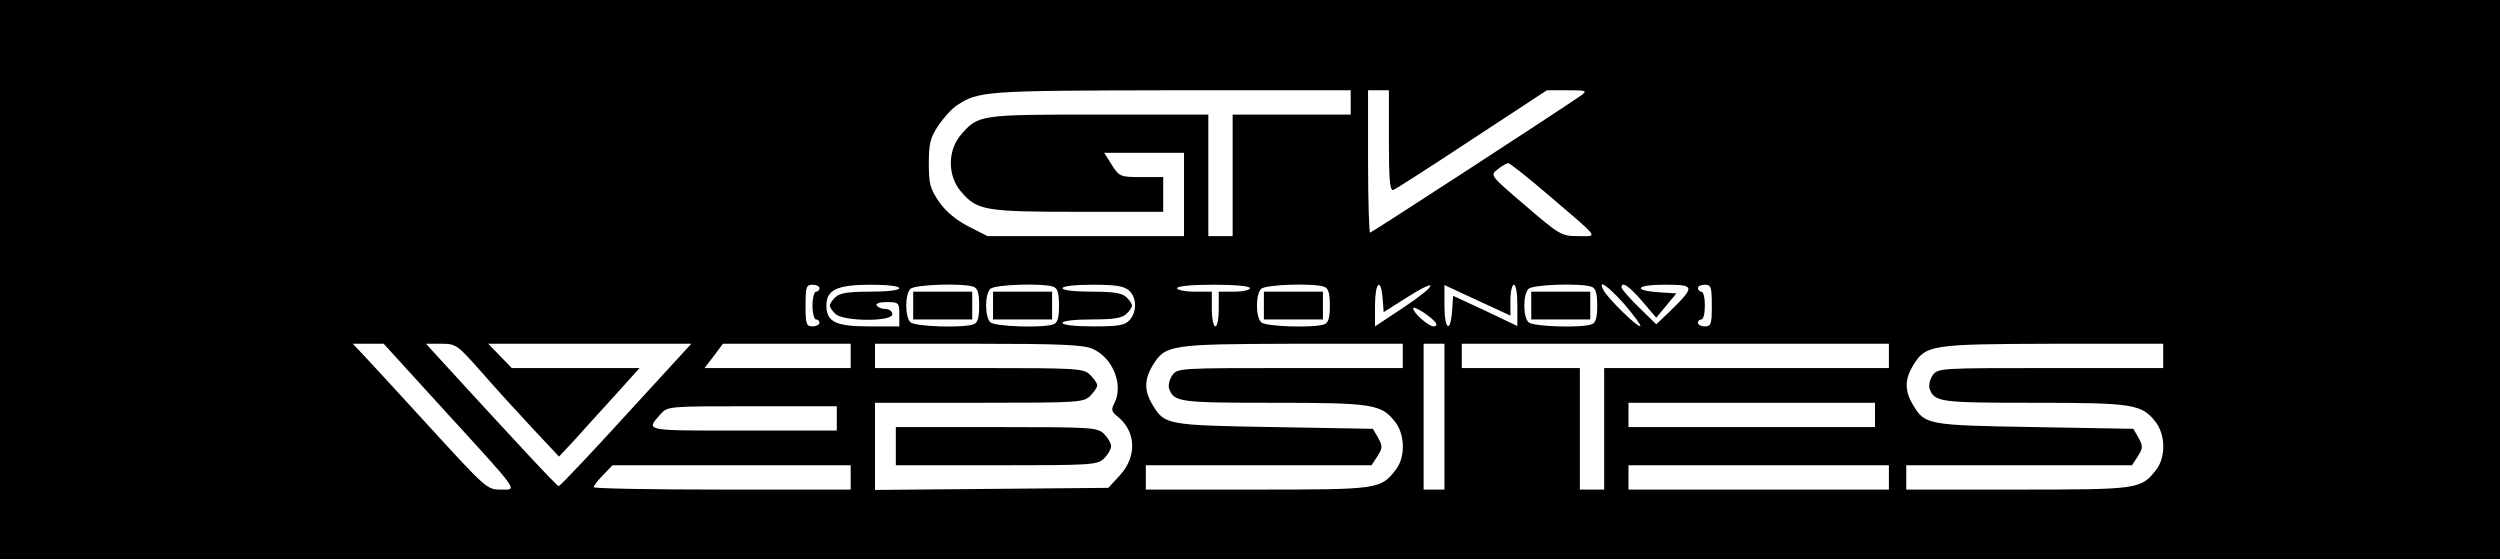
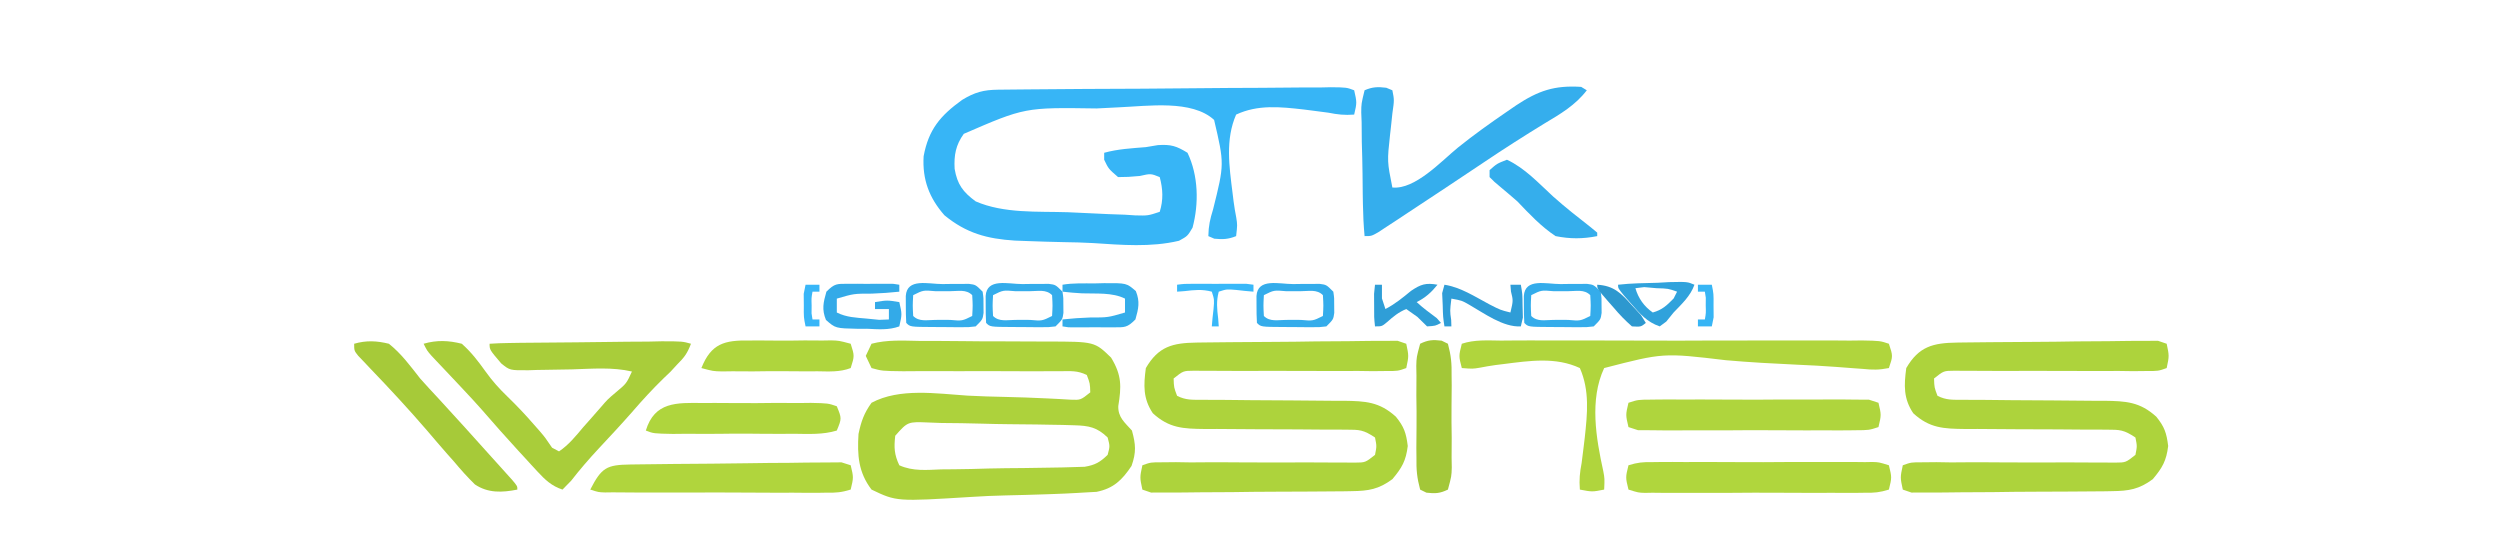
- <svg xmlns="http://www.w3.org/2000/svg" version="1.0" width="720pt" height="161pt" viewBox="0 0 720 161" preserveAspectRatio="xMidYMid meet">
-   <g transform="translate(0,161) scale(0.1,-0.1)" fill="#000000" stroke="none">
-     <path d="M0 805 l0 -805 3600 0 3600 0 0 805 0 805 -3600 0 -3600 0 0 -805z m3890 510 l0 -35 -170 0 -170 0 0 -175 0 -175 -35 0 -35 0 0 175 0 175 -315 0 c-346 0 -348 0 -399 -60 -37 -45 -37 -116 1 -161 47 -55 67 -59 338 -59 l245 0 0 50 0 50 -62 0 c-61 0 -64 1 -86 35 l-22 35 115 0 115 0 0 -120 0 -120 -283 0 -283 0 -55 28 c-35 18 -64 42 -84 70 -26 38 -30 52 -30 111 0 57 4 74 27 109 16 23 39 49 53 58 64 42 79 43 618 44 l517 0 0 -35z m110 -111 c0 -113 3 -145 13 -141 6 2 109 68 227 146 l215 141 60 0 c53 0 57 -1 40 -14 -77 -53 -605 -396 -609 -396 -3 0 -6 92 -6 205 l0 205 30 0 30 0 0 -146z m454 -151 c158 -135 149 -123 91 -123 -48 0 -53 3 -152 88 -102 87 -102 87 -80 104 12 10 26 18 31 18 4 0 54 -39 110 -87z m-2094 -273 c0 -5 -4 -10 -10 -10 -5 0 -10 -18 -10 -40 0 -22 5 -40 10 -40 6 0 10 -4 10 -10 0 -5 -9 -10 -20 -10 -18 0 -20 7 -20 60 0 53 2 60 20 60 11 0 20 -4 20 -10z m230 0 c0 -6 -35 -10 -84 -10 -64 0 -88 -4 -100 -16 -9 -8 -16 -19 -16 -24 0 -5 7 -16 16 -24 22 -22 164 -23 164 -1 0 8 -9 15 -19 15 -11 0 -23 5 -26 10 -4 6 8 10 29 10 34 0 36 -2 36 -35 l0 -35 -87 0 c-97 0 -123 13 -123 61 0 44 31 59 127 59 49 0 83 -4 83 -10z m214 4 c12 -4 16 -20 16 -54 0 -34 -4 -50 -16 -54 -29 -11 -169 -7 -182 6 -16 16 -16 80 0 96 13 13 153 17 182 6z m230 0 c12 -4 16 -20 16 -54 0 -34 -4 -50 -16 -54 -29 -11 -169 -7 -182 6 -16 16 -16 80 0 96 13 13 153 17 182 6z m218 -11 c22 -20 23 -61 1 -85 -13 -15 -32 -18 -105 -18 -52 0 -88 4 -88 10 0 6 35 10 84 10 64 0 88 4 100 16 9 8 16 19 16 24 0 5 -7 16 -16 24 -12 12 -36 16 -100 16 -49 0 -84 4 -84 10 0 6 36 10 87 10 66 0 91 -4 105 -17z m348 7 c0 -5 -20 -10 -45 -10 l-45 0 0 -50 c0 -27 -4 -50 -10 -50 -5 0 -10 23 -10 50 l0 50 -50 0 c-27 0 -50 5 -50 10 0 6 42 10 105 10 63 0 105 -4 105 -10z m214 4 c12 -4 16 -20 16 -54 0 -34 -4 -50 -16 -54 -29 -11 -169 -7 -182 6 -16 16 -16 80 0 96 13 13 153 17 182 6z m168 -34 l3 -39 63 40 c97 62 95 41 -2 -24 l-86 -57 0 60 c0 67 17 83 22 20z m368 -4 c0 24 5 44 10 44 6 0 10 -26 10 -59 l0 -60 -92 44 -93 43 -3 -44 c-5 -66 -22 -53 -22 16 l0 59 95 -44 95 -44 0 45z m234 38 c12 -4 16 -20 16 -54 0 -34 -4 -50 -16 -54 -29 -11 -169 -7 -182 6 -16 16 -16 80 0 96 13 13 153 17 182 6z m95 -51 c27 -32 48 -60 45 -62 -6 -6 -92 78 -105 102 -20 36 11 15 60 -40z m50 10 l41 -48 29 35 29 35 -47 3 c-80 5 -71 22 12 22 89 0 90 -4 18 -75 l-41 -39 -50 49 c-28 27 -50 53 -50 57 0 19 21 5 59 -39z m201 -13 c0 -53 -2 -60 -20 -60 -11 0 -20 5 -20 10 0 6 5 10 10 10 6 0 10 18 10 40 0 22 -4 40 -10 40 -5 0 -10 5 -10 10 0 6 9 10 20 10 18 0 20 -7 20 -60z m-795 -50 c4 -6 1 -10 -6 -10 -15 0 -59 39 -59 52 0 10 55 -26 65 -42z m-2855 -252 c222 -243 211 -228 161 -228 -38 0 -43 5 -197 173 -86 94 -173 189 -193 210 l-35 37 44 0 45 0 175 -192z m108 109 c39 -45 106 -118 147 -162 l75 -80 43 46 c23 26 75 83 116 128 l73 81 -184 0 -184 0 -34 35 -34 35 292 0 293 0 -188 -205 c-103 -113 -190 -205 -194 -205 -5 0 -114 117 -343 367 l-39 43 44 0 c43 0 46 -3 117 -83z m1062 48 l0 -35 -211 0 -210 0 27 35 26 35 184 0 184 0 0 -35z m695 21 c60 -25 92 -105 64 -158 -9 -17 -8 -24 9 -37 54 -43 57 -115 8 -169 l-34 -37 -336 -3 -336 -3 0 126 0 125 300 0 c287 0 301 1 320 20 11 11 20 25 20 30 0 6 -9 19 -20 30 -19 19 -33 20 -320 20 l-300 0 0 35 0 35 295 0 c235 0 303 -3 330 -14z m895 -21 l0 -35 -324 0 c-319 0 -325 0 -340 -21 -8 -12 -12 -29 -9 -38 14 -39 29 -41 300 -41 287 0 311 -4 351 -55 29 -37 30 -103 1 -139 -43 -55 -51 -56 -399 -56 l-320 0 0 35 0 35 325 0 325 0 17 26 c15 24 15 29 2 53 l-15 26 -284 5 c-310 5 -316 7 -350 63 -25 41 -25 74 0 115 36 59 51 61 403 62 l317 0 0 -35z m120 -175 l0 -210 -30 0 -30 0 0 210 0 210 30 0 30 0 0 -210z m1280 175 l0 -35 -410 0 -410 0 0 -175 0 -175 -35 0 -35 0 0 175 0 175 -170 0 -170 0 0 35 0 35 615 0 615 0 0 -35z m790 0 l0 -35 -324 0 c-319 0 -325 0 -340 -21 -8 -12 -12 -29 -9 -38 14 -39 29 -41 300 -41 287 0 311 -4 351 -55 29 -37 30 -103 1 -139 -43 -55 -51 -56 -399 -56 l-320 0 0 35 0 35 325 0 325 0 17 26 c15 24 15 29 2 53 l-15 26 -284 5 c-310 5 -316 7 -350 63 -25 41 -25 74 0 115 36 59 51 61 403 62 l317 0 0 -35z m-830 -170 l0 -35 -355 0 -355 0 0 35 0 35 355 0 355 0 0 -35z m-2990 -10 l0 -35 -271 0 c-288 0 -280 -2 -236 48 20 22 24 22 264 22 l243 0 0 -35z m40 -170 l0 -35 -370 0 c-203 0 -370 3 -370 7 0 4 12 20 27 35 l27 28 343 0 343 0 0 -35z m2990 0 l0 -35 -375 0 -375 0 0 35 0 35 375 0 375 0 0 -35z" />
-     <path d="M2630 730 l0 -40 85 0 85 0 0 40 0 40 -85 0 -85 0 0 -40z" />
-     <path d="M2860 730 l0 -40 85 0 85 0 0 40 0 40 -85 0 -85 0 0 -40z" />
-     <path d="M3640 730 l0 -40 85 0 85 0 0 40 0 40 -85 0 -85 0 0 -40z" />
-     <path d="M4410 730 l0 -40 85 0 85 0 0 40 0 40 -85 0 -85 0 0 -40z" />
-     <path d="M2580 325 l0 -55 290 0 c277 0 291 1 310 20 11 11 20 27 20 35 0 8 -9 24 -20 35 -19 19 -33 20 -310 20 l-290 0 0 -55z" />
-   </g>
+ <svg xmlns="http://www.w3.org/2000/svg" version="1.1" width="720" height="161">
+   <path d="M0 0 C1.36 -0.02 1.36 -0.02 2.74 -0.03 C3.73 -0.04 4.72 -0.05 5.74 -0.06 C6.78 -0.07 7.83 -0.08 8.9 -0.09 C19.78 -0.2 30.65 -0.25 41.52 -0.29 C46.69 -0.31 51.86 -0.36 57.03 -0.42 C63.25 -0.49 69.48 -0.52 75.71 -0.54 C78.09 -0.55 80.47 -0.57 82.85 -0.6 C86.17 -0.65 89.48 -0.65 92.8 -0.64 C93.8 -0.67 94.79 -0.69 95.82 -0.71 C100.39 -0.66 100.39 -0.66 102.58 0.17 C103.38 3.7 103.38 3.7 102.58 7.17 C99.75 7.38 97.88 7.16 95.14 6.62 C93.59 6.4 92.04 6.2 90.48 6.01 C89.68 5.9 88.87 5.8 88.04 5.7 C81.31 4.94 74.84 4.24 68.58 7.17 C65.44 14.37 66.6 22.1 67.55 29.72 C67.65 30.52 67.75 31.33 67.85 32.15 C68.06 33.72 68.31 35.28 68.62 36.83 C68.95 38.95 68.95 38.95 68.58 42.17 C66.32 43.09 64.71 43.15 62.29 42.91 C61.72 42.66 61.16 42.42 60.58 42.17 C60.63 39.19 61.08 37.28 61.94 34.48 C65.21 21.39 65.21 21.39 62.24 8.7 C55.85 2.82 43.09 4.73 34.9 5.07 C33.46 5.14 32.02 5.22 30.58 5.29 C29.86 5.33 29.15 5.36 28.41 5.4 C7.75 5.09 7.75 5.09 -9.85 12.71 C-12.18 15.95 -12.7 18.85 -12.49 22.79 C-11.73 27.25 -10.12 29.45 -6.42 32.17 C1.75 35.7 11.36 35.01 20.11 35.29 C22.35 35.38 24.59 35.48 26.83 35.6 C30.05 35.78 33.28 35.9 36.51 36 C37.52 36.06 38.53 36.13 39.57 36.2 C43.2 36.29 43.2 36.29 46.58 35.17 C47.65 31.74 47.5 28.63 46.58 25.17 C44 24.13 44 24.13 40.83 24.85 C37.51 25.14 37.51 25.14 34.58 25.17 C31.83 22.79 31.83 22.79 30.58 20.17 C30.58 19.51 30.58 18.85 30.58 18.17 C34.51 17.08 38.52 16.87 42.58 16.54 C43.72 16.35 44.87 16.16 46.05 15.96 C49.82 15.72 51.38 16.2 54.58 18.17 C57.72 24.72 57.89 32.8 56.03 39.74 C54.58 42.17 54.58 42.17 52.13 43.51 C44.01 45.44 35.6 44.71 27.35 44.17 C24.52 44 21.7 43.95 18.87 43.9 C15.47 43.84 12.08 43.72 8.68 43.6 C6.79 43.53 6.79 43.53 4.86 43.46 C-3.16 42.95 -9.13 41.33 -15.42 36.17 C-19.83 31.15 -21.81 25.87 -21.42 19.17 C-19.99 11.47 -16.63 7.47 -10.3 2.92 C-6.71 0.73 -4.12 0.04 0 0 Z " fill="#37B5F6" transform="translate(287.4229,25.83264)" />
+   <path d="M0 0 C4.45 -1.18 9 -0.91 13.57 -0.82 C14.97 -0.82 16.37 -0.82 17.76 -0.82 C20.71 -0.82 23.65 -0.79 26.59 -0.75 C30.35 -0.69 34.1 -0.68 37.86 -0.69 C40.76 -0.69 43.65 -0.68 46.54 -0.65 C47.93 -0.64 49.31 -0.64 50.7 -0.64 C64.25 -0.61 64.25 -0.61 69 4 C72.11 9.12 71.97 12.32 71.07 17.94 C70.96 21.18 72.91 22.66 75 25 C76.1 29.03 76.27 31.23 74.88 35.19 C72.15 39.27 69.72 41.65 64.82 42.65 C63.62 42.72 62.42 42.78 61.19 42.85 C60.53 42.89 59.86 42.93 59.18 42.97 C57 43.1 54.82 43.19 52.64 43.27 C51.89 43.3 51.15 43.32 50.38 43.35 C46.44 43.49 42.51 43.59 38.57 43.68 C35.3 43.75 32.04 43.9 28.78 44.11 C7.2 45.45 7.2 45.45 0 42 C-3.79 37.04 -4.13 32.08 -3.75 25.99 C-2.99 22.38 -2.16 19.99 0 17 C8.1 12.67 18.72 14.36 27.64 14.94 C31.23 15.14 34.82 15.23 38.41 15.31 C42.45 15.41 46.48 15.53 50.51 15.74 C51.71 15.8 52.91 15.86 54.15 15.92 C55.21 15.98 56.27 16.05 57.36 16.11 C60.23 16.22 60.23 16.22 63 14 C62.92 11.42 62.92 11.42 62 9 C59.32 7.66 57.27 7.89 54.27 7.91 C52.46 7.91 52.46 7.91 50.63 7.91 C49.32 7.92 48.02 7.92 46.68 7.93 C43.95 7.92 41.22 7.91 38.5 7.9 C34.17 7.88 29.85 7.87 25.52 7.9 C22.03 7.92 18.54 7.91 15.05 7.88 C13.07 7.87 11.08 7.89 9.1 7.92 C3.03 7.84 3.03 7.84 0 7 C-0.55 5.84 -1.1 4.69 -1.66 3.5 C-1.11 2.34 -0.57 1.19 0 0 Z M6.83 26.49 C6.44 29.89 6.54 31.89 8 35 C11.9 36.77 15.9 36.34 20.11 36.18 C21.34 36.17 22.58 36.16 23.85 36.15 C27.14 36.12 30.43 36.04 33.73 35.93 C37.06 35.84 40.4 35.83 43.74 35.8 C46.28 35.76 48.82 35.72 51.36 35.68 C53.17 35.65 53.17 35.65 55.01 35.62 C56.13 35.59 57.25 35.55 58.41 35.52 C59.39 35.49 60.38 35.46 61.39 35.43 C64.4 34.93 65.82 34.11 68 32 C68.67 29.5 68.67 29.5 68 27 C64.93 24.03 62.61 23.6 58.41 23.48 C57.28 23.45 56.16 23.41 55.01 23.38 C53.8 23.36 52.6 23.34 51.36 23.32 C50.12 23.3 48.88 23.28 47.61 23.25 C45 23.22 42.39 23.19 39.77 23.17 C37.08 23.15 34.4 23.09 31.71 23.01 C27.84 22.89 23.98 22.85 20.11 22.82 C18.29 22.75 18.29 22.75 16.44 22.68 C10.44 22.43 10.44 22.43 6.83 26.49 Z " fill="#ADD23C" transform="translate(251,99)" />
+   <path d="M0 0 C0.65 -0.01 1.31 -0.02 1.98 -0.03 C4.14 -0.07 6.29 -0.09 8.44 -0.1 C9.18 -0.11 9.91 -0.12 10.67 -0.12 C14.56 -0.16 18.44 -0.18 22.32 -0.2 C26.35 -0.21 30.37 -0.27 34.4 -0.34 C37.48 -0.38 40.57 -0.4 43.66 -0.4 C45.14 -0.41 46.62 -0.43 48.11 -0.46 C50.18 -0.5 52.24 -0.5 54.31 -0.49 C55.49 -0.5 56.66 -0.51 57.88 -0.52 C58.71 -0.23 59.54 0.05 60.4 0.34 C61.14 3.84 61.14 3.84 60.4 7.34 C57.99 8.2 57.99 8.2 54.57 8.19 C53.3 8.21 52.02 8.22 50.71 8.23 C49.31 8.21 47.91 8.19 46.5 8.17 C45.07 8.17 43.65 8.18 42.22 8.19 C38.45 8.21 34.67 8.19 30.9 8.17 C24.87 8.13 18.85 8.15 12.82 8.17 C10.71 8.17 8.6 8.16 6.49 8.14 C4.57 8.13 4.57 8.13 2.61 8.13 C1.48 8.12 0.35 8.11 -0.81 8.11 C-3.82 8.13 -3.82 8.13 -6.6 10.34 C-6.52 12.92 -6.52 12.92 -5.6 15.34 C-3.06 16.61 -1.27 16.47 1.58 16.48 C3.2 16.49 3.2 16.49 4.85 16.5 C6.03 16.51 7.2 16.51 8.41 16.51 C10.88 16.54 13.36 16.56 15.83 16.59 C19.74 16.62 23.65 16.65 27.55 16.66 C31.32 16.68 35.08 16.72 38.85 16.76 C40.6 16.76 40.6 16.76 42.38 16.76 C48.67 16.85 52.65 17.05 57.4 21.34 C59.77 24.26 60.36 26.02 60.83 29.78 C60.31 34.05 59.16 36.06 56.4 39.34 C52.44 42.26 49.55 42.73 44.68 42.79 C43.7 42.81 43.7 42.81 42.7 42.83 C40.55 42.86 38.4 42.87 36.25 42.88 C34.76 42.89 33.26 42.9 31.77 42.91 C28.64 42.94 25.52 42.95 22.39 42.95 C18.38 42.95 14.36 43.01 10.34 43.07 C7.26 43.11 4.18 43.12 1.1 43.12 C-0.39 43.12 -1.87 43.14 -3.35 43.17 C-5.41 43.21 -7.47 43.2 -9.53 43.18 C-11.3 43.19 -11.3 43.19 -13.09 43.2 C-13.92 42.92 -14.75 42.63 -15.6 42.34 C-16.35 38.84 -16.35 38.84 -15.6 35.34 C-13.19 34.47 -13.19 34.47 -9.78 34.48 C-7.87 34.46 -7.87 34.46 -5.92 34.44 C-4.52 34.46 -3.11 34.48 -1.71 34.51 C-0.28 34.5 1.15 34.49 2.57 34.48 C6.35 34.46 10.12 34.48 13.89 34.51 C19.92 34.55 25.94 34.53 31.97 34.51 C34.08 34.51 36.19 34.52 38.3 34.54 C40.22 34.54 40.22 34.54 42.18 34.55 C43.88 34.56 43.88 34.56 45.61 34.57 C48.61 34.55 48.61 34.55 51.4 32.34 C51.9 29.84 51.9 29.84 51.4 27.34 C48.06 25.11 46.99 25.09 43.1 25.08 C41.48 25.07 41.48 25.07 39.82 25.06 C38.66 25.06 37.49 25.06 36.28 25.06 C33.81 25.04 31.34 25.02 28.87 25 C24.98 24.98 21.08 24.96 17.18 24.96 C13.42 24.95 9.67 24.91 5.91 24.88 C4.16 24.88 4.16 24.88 2.38 24.89 C-3.88 24.82 -7.9 24.66 -12.6 20.34 C-15.43 16.09 -15.26 12.32 -14.6 7.34 C-10.97 1.12 -6.91 0.1 0 0 Z " fill="#ADD33C" transform="translate(563.6045,98.66187)" />
+   <path d="M0 0 C0.65 -0.01 1.31 -0.02 1.98 -0.03 C4.14 -0.07 6.29 -0.09 8.44 -0.1 C9.18 -0.11 9.91 -0.12 10.67 -0.12 C14.56 -0.16 18.44 -0.18 22.32 -0.2 C26.35 -0.21 30.37 -0.27 34.4 -0.34 C37.48 -0.38 40.57 -0.4 43.66 -0.4 C45.14 -0.41 46.62 -0.43 48.11 -0.46 C50.18 -0.5 52.24 -0.5 54.31 -0.49 C55.49 -0.5 56.66 -0.51 57.88 -0.52 C58.71 -0.23 59.54 0.05 60.4 0.34 C61.14 3.84 61.14 3.84 60.4 7.34 C57.99 8.2 57.99 8.2 54.57 8.19 C53.3 8.21 52.02 8.22 50.71 8.23 C49.31 8.21 47.91 8.19 46.5 8.17 C45.07 8.17 43.65 8.18 42.22 8.19 C38.45 8.21 34.67 8.19 30.9 8.17 C24.87 8.13 18.85 8.15 12.82 8.17 C10.71 8.17 8.6 8.16 6.49 8.14 C4.57 8.13 4.57 8.13 2.61 8.13 C1.48 8.12 0.35 8.11 -0.81 8.11 C-3.82 8.13 -3.82 8.13 -6.6 10.34 C-6.52 12.92 -6.52 12.92 -5.6 15.34 C-3.06 16.61 -1.27 16.47 1.58 16.48 C3.2 16.49 3.2 16.49 4.85 16.5 C6.03 16.51 7.2 16.51 8.41 16.51 C10.88 16.54 13.36 16.56 15.83 16.59 C19.74 16.62 23.65 16.65 27.55 16.66 C31.32 16.68 35.08 16.72 38.85 16.76 C40.6 16.76 40.6 16.76 42.38 16.76 C48.67 16.85 52.65 17.05 57.4 21.34 C59.77 24.26 60.36 26.02 60.83 29.78 C60.31 34.05 59.16 36.06 56.4 39.34 C52.44 42.26 49.55 42.73 44.68 42.79 C43.7 42.81 43.7 42.81 42.7 42.83 C40.55 42.86 38.4 42.87 36.25 42.88 C34.76 42.89 33.26 42.9 31.77 42.91 C28.64 42.94 25.52 42.95 22.39 42.95 C18.38 42.95 14.36 43.01 10.34 43.07 C7.26 43.11 4.18 43.12 1.1 43.12 C-0.39 43.12 -1.87 43.14 -3.35 43.17 C-5.41 43.21 -7.47 43.2 -9.53 43.18 C-11.3 43.19 -11.3 43.19 -13.09 43.2 C-13.92 42.92 -14.75 42.63 -15.6 42.34 C-16.35 38.84 -16.35 38.84 -15.6 35.34 C-13.19 34.47 -13.19 34.47 -9.78 34.48 C-7.87 34.46 -7.87 34.46 -5.92 34.44 C-4.52 34.46 -3.11 34.48 -1.71 34.51 C-0.28 34.5 1.15 34.49 2.57 34.48 C6.35 34.46 10.12 34.48 13.89 34.51 C19.92 34.55 25.94 34.53 31.97 34.51 C34.08 34.51 36.19 34.52 38.3 34.54 C40.22 34.54 40.22 34.54 42.18 34.55 C43.88 34.56 43.88 34.56 45.61 34.57 C48.61 34.55 48.61 34.55 51.4 32.34 C51.9 29.84 51.9 29.84 51.4 27.34 C48.06 25.11 46.99 25.09 43.1 25.08 C41.48 25.07 41.48 25.07 39.82 25.06 C38.66 25.06 37.49 25.06 36.28 25.06 C33.81 25.04 31.34 25.02 28.87 25 C24.98 24.98 21.08 24.96 17.18 24.96 C13.42 24.95 9.67 24.91 5.91 24.88 C4.16 24.88 4.16 24.88 2.38 24.89 C-3.88 24.82 -7.9 24.66 -12.6 20.34 C-15.43 16.09 -15.26 12.32 -14.6 7.34 C-10.97 1.12 -6.91 0.1 0 0 Z " fill="#ADD33C" transform="translate(344.6045,98.66187)" />
+   <path d="M0 0 C3.66 -1.23 7.46 -0.95 11.29 -0.91 C13.09 -0.92 13.09 -0.92 14.93 -0.94 C18.23 -0.97 21.53 -0.96 24.84 -0.94 C28.28 -0.92 31.73 -0.94 35.18 -0.95 C40.97 -0.96 46.76 -0.95 52.55 -0.91 C59.26 -0.87 65.97 -0.89 72.67 -0.93 C78.42 -0.96 84.16 -0.96 89.91 -0.94 C93.35 -0.93 96.78 -0.93 100.22 -0.95 C104.05 -0.98 107.88 -0.94 111.71 -0.91 C112.86 -0.92 114.01 -0.93 115.19 -0.95 C120.45 -0.85 120.45 -0.85 123 0 C124.18 3.54 124.18 3.54 123 7 C120.14 7.56 118.32 7.54 115.47 7.24 C114.67 7.18 113.87 7.13 113.05 7.07 C111.3 6.95 109.56 6.82 107.81 6.67 C104.12 6.38 100.42 6.21 96.72 6.04 C89.82 5.72 82.92 5.35 76.03 4.74 C58.02 2.6 58.02 2.6 41 7 C36.74 16.1 38.66 27.18 40.75 36.71 C41.14 38.81 41.14 38.81 41 42 C37.56 42.68 37.56 42.68 34 42 C33.77 39.1 33.98 37.15 34.51 34.34 C34.72 32.75 34.92 31.15 35.11 29.55 C35.21 28.72 35.31 27.89 35.41 27.04 C36.16 20.14 36.85 13.47 34 7 C27.04 3.75 19.53 4.9 12.09 5.84 C10.92 5.98 10.92 5.98 9.73 6.13 C8.21 6.35 6.69 6.6 5.18 6.9 C3.12 7.24 3.12 7.24 0 7 C-0.9 3.54 -0.9 3.54 0 0 Z " fill="#B0D53D" transform="translate(421,99)" />
+   <path d="M0 0 C3.79 -1.11 7.2 -0.96 11 0 C13.76 2.45 15.73 5.05 17.88 8.05 C19.8 10.73 21.76 12.91 24.12 15.19 C26.8 17.78 29.31 20.43 31.75 23.25 C32.32 23.9 32.89 24.54 33.48 25.21 C35 27 35 27 37 29.94 C37.66 30.29 38.32 30.64 39 31 C41.8 29.12 43.84 26.57 46 24 C46.58 23.35 47.16 22.69 47.76 22.02 C48.86 20.78 49.95 19.54 51.03 18.29 C53 16 53 16 55.38 13.99 C58.42 11.45 58.42 11.45 60 8 C54.39 6.68 48.48 7.21 42.75 7.38 C40.19 7.44 37.62 7.49 35.06 7.51 C33.45 7.52 31.84 7.56 30.23 7.63 C24.83 7.67 24.83 7.67 22.35 5.66 C19 1.73 19 1.73 19 0 C20.79 -0.13 22.59 -0.18 24.39 -0.21 C25.56 -0.23 26.74 -0.25 27.95 -0.27 C33.3 -0.32 38.65 -0.37 44 -0.41 C46.84 -0.42 49.68 -0.46 52.52 -0.51 C56.58 -0.58 60.64 -0.6 64.7 -0.62 C65.99 -0.65 67.28 -0.68 68.61 -0.71 C74.54 -0.69 74.54 -0.69 77 0 C75.92 2.83 75.08 3.92 73 6 C72.06 7.02 72.06 7.02 71.11 8.05 C70.47 8.66 69.84 9.26 69.19 9.88 C65.97 13.01 62.98 16.26 60.05 19.66 C56.89 23.26 53.62 26.76 50.35 30.26 C47.59 33.23 44.99 36.23 42.5 39.44 C41.68 40.28 40.85 41.13 40 42 C36.89 40.98 34.98 39.18 32.79 36.8 C32.21 36.18 31.63 35.55 31.03 34.9 C30.42 34.23 29.81 33.56 29.19 32.88 C28.56 32.19 27.92 31.5 27.27 30.8 C23.7 26.91 20.21 22.97 16.75 18.98 C15.04 17.04 13.28 15.14 11.51 13.26 C10.87 12.58 10.24 11.9 9.58 11.2 C8.29 9.83 7 8.47 5.71 7.1 C5.12 6.47 4.52 5.84 3.91 5.2 C3.38 4.63 2.84 4.06 2.29 3.48 C1 2 1 2 0 0 Z " fill="#A9CD3A" transform="translate(122,99)" />
+   <path d="M0 0 C2.28 -0.99 3.79 -1.02 6.24 -0.73 C6.82 -0.49 7.4 -0.25 8 0 C8.56 2.79 8.56 2.79 8.01 6.62 C7.86 7.97 7.72 9.32 7.58 10.67 C7.5 11.37 7.42 12.06 7.34 12.77 C6.5 20.5 6.5 20.5 8 28 C14.57 28.65 22.12 20.38 26.9 16.49 C31.48 12.81 36.22 9.43 41.06 6.12 C41.92 5.53 42.79 4.93 43.68 4.32 C50.05 0.12 54.66 -1.47 62.38 -0.98 C62.92 -0.66 63.45 -0.33 64 0 C60.74 4.28 56.38 6.84 51.81 9.56 C45.94 13.15 40.15 16.85 34.44 20.69 C27.15 25.57 19.84 30.43 12.5 35.25 C11.49 35.92 10.48 36.59 9.44 37.28 C8.5 37.89 7.56 38.51 6.59 39.14 C5.76 39.69 4.92 40.24 4.05 40.81 C2 42 2 42 0 42 C-0.28 38.91 -0.43 35.91 -0.48 32.81 C-0.49 31.88 -0.51 30.95 -0.53 29.99 C-0.55 28.01 -0.57 26.03 -0.59 24.06 C-0.62 21.01 -0.71 17.97 -0.8 14.93 C-0.82 13.02 -0.84 11.1 -0.85 9.19 C-0.89 8.27 -0.92 7.35 -0.96 6.4 C-0.94 3.86 -0.94 3.86 0 0 Z " fill="#35AEED" transform="translate(393,26)" />
+   <path d="M0 0 C2.63 -0.82 4.19 -0.96 6.88 -0.91 C7.62 -0.92 8.35 -0.93 9.1 -0.94 C11.54 -0.97 13.97 -0.95 16.41 -0.93 C18.09 -0.93 19.77 -0.94 21.45 -0.95 C24.98 -0.96 28.51 -0.95 32.04 -0.91 C36.58 -0.87 41.12 -0.9 45.66 -0.94 C49.14 -0.96 52.61 -0.95 56.09 -0.94 C57.76 -0.93 59.44 -0.94 61.11 -0.95 C63.45 -0.97 65.78 -0.94 68.12 -0.91 C68.82 -0.92 69.52 -0.93 70.24 -0.95 C72.15 -0.89 72.15 -0.89 75 0 C75.86 3.5 75.86 3.5 75 7 C72.37 7.82 70.81 7.96 68.12 7.91 C67.38 7.92 66.65 7.93 65.9 7.94 C63.46 7.97 61.03 7.95 58.59 7.93 C56.91 7.93 55.23 7.94 53.55 7.95 C50.02 7.96 46.49 7.95 42.96 7.91 C38.42 7.87 33.88 7.9 29.34 7.94 C25.86 7.96 22.39 7.95 18.91 7.94 C17.24 7.93 15.56 7.94 13.89 7.95 C11.55 7.97 9.22 7.94 6.88 7.91 C6.18 7.92 5.48 7.93 4.76 7.95 C2.85 7.89 2.85 7.89 0 7 C-0.86 3.5 -0.86 3.5 0 0 Z " fill="#B0D63D" transform="translate(469,134)" />
+   <path d="M0 0 C1.02 -0.02 1.02 -0.02 2.07 -0.03 C9.19 -0.14 16.32 -0.19 23.44 -0.24 C26.83 -0.26 30.22 -0.3 33.61 -0.36 C37.69 -0.43 41.77 -0.47 45.85 -0.48 C47.41 -0.49 48.97 -0.51 50.53 -0.55 C52.7 -0.59 54.87 -0.59 57.05 -0.59 C58.91 -0.6 58.91 -0.6 60.81 -0.62 C61.68 -0.34 62.56 -0.06 63.46 0.22 C64.3 3.72 64.3 3.72 63.46 7.22 C60.81 8.04 59.22 8.17 56.51 8.11 C55.77 8.13 55.04 8.14 54.28 8.15 C51.82 8.17 49.37 8.15 46.91 8.12 C45.22 8.12 43.53 8.13 41.84 8.13 C38.29 8.14 34.75 8.12 31.2 8.08 C26.62 8.04 22.05 8.05 17.47 8.08 C13.98 8.1 10.49 8.09 6.99 8.07 C5.31 8.06 3.62 8.06 1.93 8.07 C-0.42 8.08 -2.76 8.06 -5.11 8.02 C-5.82 8.03 -6.54 8.04 -7.28 8.05 C-9.17 7.99 -9.17 7.99 -11.54 7.22 C-8.27 0.86 -6.83 0.1 0 0 Z " fill="#B0D53D" transform="translate(181.5393,133.7754)" />
+   <path d="M0 0 C2.73 -0.89 2.73 -0.89 6.61 -0.91 C7.66 -0.92 7.66 -0.92 8.74 -0.94 C11.08 -0.97 13.41 -0.95 15.75 -0.93 C17.36 -0.93 18.98 -0.94 20.59 -0.95 C23.98 -0.96 27.37 -0.95 30.76 -0.91 C35.12 -0.87 39.48 -0.9 43.84 -0.94 C47.17 -0.96 50.51 -0.95 53.84 -0.94 C55.45 -0.93 57.06 -0.94 58.67 -0.95 C60.91 -0.97 63.15 -0.94 65.39 -0.91 C66.67 -0.9 67.95 -0.89 69.27 -0.89 C70.62 -0.45 70.62 -0.45 72 0 C72.83 3.5 72.83 3.5 72 7 C69.27 7.89 69.27 7.89 65.39 7.91 C64.34 7.92 64.34 7.92 63.26 7.94 C60.92 7.97 58.59 7.95 56.25 7.93 C54.64 7.93 53.02 7.94 51.41 7.95 C48.02 7.96 44.63 7.95 41.24 7.91 C36.88 7.87 32.52 7.9 28.16 7.94 C24.83 7.96 21.49 7.95 18.16 7.94 C16.55 7.93 14.94 7.94 13.33 7.95 C11.09 7.97 8.85 7.94 6.61 7.91 C5.33 7.9 4.05 7.89 2.73 7.89 C1.83 7.6 0.93 7.3 0 7 C-0.83 3.5 -0.83 3.5 0 0 Z " fill="#AFD53D" transform="translate(469,116)" />
+   <path d="M0 0 C3.46 -1.01 6.52 -0.86 10 0 C13.59 2.85 16.18 6.41 19 10 C20.8 12.03 22.65 14.02 24.5 16 C29.37 21.3 34.2 26.64 39 32 C39.77 32.85 40.54 33.71 41.34 34.59 C42.07 35.4 42.81 36.22 43.56 37.06 C44.22 37.8 44.89 38.53 45.57 39.29 C47 41 47 41 47 42 C42.62 42.87 38.59 43.06 34.79 40.53 C32.65 38.45 30.72 36.29 28.81 34 C28.15 33.26 27.49 32.51 26.81 31.75 C24.85 29.52 22.92 27.26 21 25 C15.72 18.87 10.24 12.96 4.63 7.12 C4.03 6.48 3.43 5.85 2.82 5.2 C2.27 4.63 1.73 4.06 1.17 3.48 C0 2 0 2 0 0 Z " fill="#A6CA39" transform="translate(102,99)" />
+   <path d="M0 0 C1.65 -0.01 1.65 -0.01 3.34 -0.02 C5.67 -0.03 7.99 -0.01 10.31 0.02 C13.89 0.05 17.47 0.02 21.04 -0.03 C23.3 -0.02 25.56 -0.01 27.81 0 C28.89 -0.01 29.97 -0.03 31.08 -0.04 C36.06 0.07 36.06 0.07 38.57 0.93 C40.01 4.43 40.01 4.43 38.57 7.93 C34.58 9.14 30.51 8.91 26.37 8.86 C25.13 8.87 23.9 8.87 22.63 8.88 C19.35 8.89 16.07 8.86 12.79 8.82 C10.08 8.8 7.38 8.83 4.68 8.87 C1.49 8.9 -1.7 8.88 -4.88 8.86 C-6.11 8.87 -7.34 8.89 -8.61 8.9 C-14.2 8.79 -14.2 8.79 -16.43 7.93 C-13.9 -0.38 -7.6 -0.1 0 0 Z " fill="#AFD53D" transform="translate(202.4258,116.0703)" />
+   <path d="M0 0 C2.27 -1.11 3.69 -1.19 6.19 -0.89 C7.08 -0.45 7.08 -0.45 8 0 C8.92 3.43 9.12 5.71 9.06 9.19 C9.07 10.59 9.07 10.59 9.09 12.01 C9.09 13.99 9.08 15.97 9.04 17.94 C9 20.99 9.04 24.03 9.09 27.07 C9.09 28.98 9.08 30.9 9.06 32.81 C9.08 33.73 9.09 34.65 9.11 35.6 C9.04 38.14 9.04 38.14 8 42 C5.73 43.11 4.31 43.19 1.81 42.89 C1.22 42.59 0.62 42.3 0 42 C-0.92 38.57 -1.12 36.29 -1.06 32.81 C-1.07 31.88 -1.08 30.95 -1.09 29.99 C-1.09 28.01 -1.08 26.03 -1.04 24.06 C-1 21.01 -1.04 17.97 -1.09 14.93 C-1.09 13.02 -1.08 11.1 -1.06 9.19 C-1.08 8.27 -1.09 7.35 -1.11 6.4 C-1.04 3.86 -1.04 3.86 0 0 Z " fill="#A3C738" transform="translate(409,99)" />
+   <path d="M0 0 C1.25 -0.01 1.25 -0.01 2.53 -0.02 C4.29 -0.03 6.05 -0.01 7.81 0.02 C10.52 0.05 13.23 0.02 15.94 -0.03 C17.64 -0.02 19.35 -0.01 21.06 0 C21.88 -0.01 22.69 -0.03 23.53 -0.04 C25.79 0.02 25.79 0.02 29.2 0.93 C30.31 4.43 30.31 4.43 29.2 7.93 C26.1 9.13 22.91 8.91 19.62 8.86 C18.65 8.87 17.68 8.87 16.69 8.88 C14.64 8.88 12.6 8.87 10.55 8.84 C7.38 8.8 4.22 8.84 1.04 8.89 C-0.93 8.88 -2.91 8.87 -4.88 8.86 C-6.33 8.88 -6.33 8.88 -7.81 8.9 C-10.42 8.84 -10.42 8.84 -13.8 7.93 C-10.99 0.86 -7.12 -0.13 0 0 Z " fill="#AFD53D" transform="translate(215.8008,98.07031)" />
+   <path d="M0 0 C5.17 2.41 9.15 6.78 13.32 10.61 C16.81 13.72 20.47 16.6 24.16 19.47 C24.77 19.97 25.38 20.48 26 21 C26 21.33 26 21.66 26 22 C21.86 22.83 18.14 22.83 14 22 C9.78 19.18 6.49 15.66 3 12 C1.45 10.65 -0.11 9.31 -1.69 8 C-3.64 6.38 -3.64 6.38 -5 5 C-5 4.34 -5 3.68 -5 3 C-2.88 1.12 -2.88 1.12 0 0 Z " fill="#35AEEC" transform="translate(434,46)" />
+   <path d="M0 0 C0.85 -0 1.7 -0.01 2.58 -0.01 C3.47 -0 4.36 0.01 5.27 0.02 C6.17 0.01 7.07 0 7.99 -0.01 C8.84 -0.01 9.69 -0 10.56 0 C11.74 0 11.74 0 12.94 0.01 C13.5 0.09 14.07 0.18 14.65 0.27 C14.65 0.93 14.65 1.59 14.65 2.27 C12 2.56 9.43 2.73 6.77 2.83 C1.55 2.83 1.55 2.83 -3.35 4.27 C-3.35 5.59 -3.35 6.91 -3.35 8.27 C-0.53 9.68 2.13 9.73 5.27 10.02 C7.06 10.19 7.06 10.19 8.88 10.38 C9.79 10.34 10.71 10.3 11.65 10.27 C11.65 9.28 11.65 8.29 11.65 7.27 C10.33 7.27 9.01 7.27 7.65 7.27 C7.65 6.61 7.65 5.95 7.65 5.27 C11.15 4.7 11.15 4.7 14.65 5.27 C15.45 8.76 15.45 8.76 14.65 12.27 C11.6 13.38 8.55 13.1 5.34 12.95 C4.01 12.96 4.01 12.96 2.67 12.96 C-3.72 12.82 -3.72 12.82 -6.47 10.42 C-7.72 7.37 -7.23 5.39 -6.35 2.27 C-3.93 -0.16 -3.31 0.01 0 0 Z " fill="#33AAE8" transform="translate(244.3516,81.73438)" />
+   <path d="M0 0 C0.88 -0.01 1.77 -0.02 2.68 -0.04 C3.53 -0.04 4.37 -0.04 5.25 -0.04 C6.03 -0.05 6.8 -0.05 7.61 -0.06 C9.56 0.19 9.56 0.19 11.56 2.19 C11.83 4.06 11.83 4.06 11.81 6.19 C11.82 6.89 11.82 7.59 11.83 8.31 C11.56 10.19 11.56 10.19 9.56 12.19 C7.61 12.43 7.61 12.43 5.25 12.42 C4.4 12.42 3.55 12.41 2.68 12.41 C1.8 12.4 0.91 12.39 0 12.38 C-0.89 12.37 -1.78 12.37 -2.69 12.37 C-9.3 12.33 -9.3 12.33 -10.44 11.19 C-10.54 9.52 -10.57 7.85 -10.56 6.19 C-10.57 5.28 -10.57 4.37 -10.57 3.44 C-10.26 -1.81 -4.09 0 0 0 Z M-8.44 3.19 C-8.6 6.19 -8.6 6.19 -8.44 9.19 C-6.68 10.94 -4.4 10.32 -2.07 10.32 C-1.36 10.32 -0.66 10.32 0.06 10.31 C0.77 10.32 1.47 10.32 2.19 10.32 C5.67 10.63 5.67 10.63 8.56 9.19 C8.73 6.19 8.73 6.19 8.56 3.19 C6.81 1.43 4.53 2.06 2.19 2.05 C1.49 2.05 0.79 2.06 0.06 2.06 C-0.64 2.06 -1.34 2.05 -2.07 2.05 C-5.54 1.74 -5.54 1.74 -8.44 3.19 Z " fill="#34ACEB" transform="translate(449.4375,81.8125)" />
+   <path d="M0 0 C0.88 -0.01 1.77 -0.02 2.68 -0.04 C3.53 -0.04 4.37 -0.04 5.25 -0.04 C6.03 -0.05 6.8 -0.05 7.61 -0.06 C9.56 0.19 9.56 0.19 11.56 2.19 C11.83 4.06 11.83 4.06 11.81 6.19 C11.82 6.89 11.82 7.59 11.83 8.31 C11.56 10.19 11.56 10.19 9.56 12.19 C7.61 12.43 7.61 12.43 5.25 12.42 C4.4 12.42 3.55 12.41 2.68 12.41 C1.8 12.4 0.91 12.39 0 12.38 C-0.89 12.37 -1.78 12.37 -2.69 12.37 C-9.3 12.33 -9.3 12.33 -10.44 11.19 C-10.54 9.52 -10.57 7.85 -10.56 6.19 C-10.57 5.28 -10.57 4.37 -10.57 3.44 C-10.26 -1.81 -4.09 0 0 0 Z M-8.44 3.19 C-8.6 6.19 -8.6 6.19 -8.44 9.19 C-6.68 10.94 -4.4 10.32 -2.07 10.32 C-1.36 10.32 -0.66 10.32 0.06 10.31 C0.77 10.32 1.47 10.32 2.19 10.32 C5.67 10.63 5.67 10.63 8.56 9.19 C8.73 6.19 8.73 6.19 8.56 3.19 C6.81 1.43 4.53 2.06 2.19 2.05 C1.49 2.05 0.79 2.06 0.06 2.06 C-0.64 2.06 -1.34 2.05 -2.07 2.05 C-5.54 1.74 -5.54 1.74 -8.44 3.19 Z " fill="#34ACEB" transform="translate(372.4375,81.8125)" />
+   <path d="M0 0 C0.88 -0.01 1.77 -0.02 2.68 -0.04 C3.53 -0.04 4.37 -0.04 5.25 -0.04 C6.03 -0.05 6.8 -0.05 7.61 -0.06 C9.56 0.19 9.56 0.19 11.56 2.19 C11.83 4.06 11.83 4.06 11.81 6.19 C11.82 6.89 11.82 7.59 11.83 8.31 C11.56 10.19 11.56 10.19 9.56 12.19 C7.61 12.43 7.61 12.43 5.25 12.42 C4.4 12.42 3.55 12.41 2.68 12.41 C1.8 12.4 0.91 12.39 0 12.38 C-0.89 12.37 -1.78 12.37 -2.69 12.37 C-9.3 12.33 -9.3 12.33 -10.44 11.19 C-10.54 9.52 -10.57 7.85 -10.56 6.19 C-10.57 5.28 -10.57 4.37 -10.57 3.44 C-10.26 -1.81 -4.09 0 0 0 Z M-8.44 3.19 C-8.6 6.19 -8.6 6.19 -8.44 9.19 C-6.68 10.94 -4.4 10.32 -2.07 10.32 C-1.36 10.32 -0.66 10.32 0.06 10.31 C0.77 10.32 1.47 10.32 2.19 10.32 C5.67 10.63 5.67 10.63 8.56 9.19 C8.73 6.19 8.73 6.19 8.56 3.19 C6.81 1.43 4.53 2.06 2.19 2.05 C1.49 2.05 0.79 2.06 0.06 2.06 C-0.64 2.06 -1.34 2.05 -2.07 2.05 C-5.54 1.74 -5.54 1.74 -8.44 3.19 Z " fill="#34ACEB" transform="translate(294.4375,81.8125)" />
+   <path d="M0 0 C0.88 -0.01 1.77 -0.02 2.68 -0.04 C3.53 -0.04 4.37 -0.04 5.25 -0.04 C6.03 -0.05 6.8 -0.05 7.61 -0.06 C9.56 0.19 9.56 0.19 11.56 2.19 C11.83 4.06 11.83 4.06 11.81 6.19 C11.82 6.89 11.82 7.59 11.83 8.31 C11.56 10.19 11.56 10.19 9.56 12.19 C7.61 12.43 7.61 12.43 5.25 12.42 C4.4 12.42 3.55 12.41 2.68 12.41 C1.8 12.4 0.91 12.39 0 12.38 C-0.89 12.37 -1.78 12.37 -2.69 12.37 C-9.3 12.33 -9.3 12.33 -10.44 11.19 C-10.54 9.52 -10.57 7.85 -10.56 6.19 C-10.57 5.28 -10.57 4.37 -10.57 3.44 C-10.26 -1.81 -4.09 0 0 0 Z M-8.44 3.19 C-8.6 6.19 -8.6 6.19 -8.44 9.19 C-6.68 10.94 -4.4 10.32 -2.07 10.32 C-1.36 10.32 -0.66 10.32 0.06 10.31 C0.77 10.32 1.47 10.32 2.19 10.32 C5.67 10.63 5.67 10.63 8.56 9.19 C8.73 6.19 8.73 6.19 8.56 3.19 C6.81 1.43 4.53 2.06 2.19 2.05 C1.49 2.05 0.79 2.06 0.06 2.06 C-0.64 2.06 -1.34 2.05 -2.07 2.05 C-5.54 1.74 -5.54 1.74 -8.44 3.19 Z " fill="#34ACEB" transform="translate(271.4375,81.8125)" />
+   <path d="M0 0 C4.69 0.73 8.72 3.41 12.88 5.62 C16.13 7.29 16.13 7.29 19 8 C19.81 4.57 19.81 4.57 19.16 1.96 C19.11 1.31 19.06 0.67 19 0 C19.99 0 20.98 0 22 0 C22.47 2.66 22.47 2.66 22.5 6.06 C22.53 7.19 22.56 8.31 22.59 9.47 C22.4 10.31 22.2 11.14 22 12 C16.94 12.31 11.38 8.19 7.09 5.74 C5 4.55 5 4.55 2 4 C1.57 7.57 1.57 7.57 1.94 10.15 C1.96 10.76 1.98 11.37 2 12 C1.34 12 0.68 12 0 12 C-0.41 9.3 -0.41 9.3 -0.5 5.88 C-0.55 4.74 -0.6 3.6 -0.66 2.43 C-0.44 1.63 -0.22 0.83 0 0 Z " fill="#2F9DD7" transform="translate(416,82)" />
+   <path d="M0 0 C3.06 -0.52 6.21 -0.37 9.31 -0.38 C10.19 -0.4 11.07 -0.42 11.98 -0.45 C18.45 -0.48 18.45 -0.48 21.12 1.83 C22.36 4.89 21.89 6.87 21 10 C18.58 12.42 17.96 12.26 14.65 12.27 C13.8 12.27 12.95 12.27 12.07 12.27 C11.18 12.27 10.29 12.26 9.38 12.25 C8.48 12.26 7.58 12.27 6.66 12.27 C5.81 12.27 4.96 12.27 4.09 12.27 C3.3 12.26 2.52 12.26 1.71 12.26 C1.15 12.17 0.58 12.09 0 12 C0 11.34 0 10.68 0 10 C2.65 9.71 5.22 9.53 7.88 9.44 C13.1 9.44 13.1 9.44 18 8 C18 6.68 18 5.36 18 4 C14.31 2.16 9.68 2.63 5.59 2.48 C3.72 2.39 1.86 2.21 0 2 C0 1.34 0 0.68 0 0 Z " fill="#34ADEA" transform="translate(306,82)" />
+   <path d="M0 0 C3.78 -0.43 7.58 -0.46 11.38 -0.56 C12.47 -0.63 13.57 -0.69 14.71 -0.75 C19.96 -0.86 19.96 -0.86 22 0 C20.87 3.25 18.34 5.55 16 8 C15.3 8.87 14.6 9.73 13.88 10.62 C13.26 11.08 12.64 11.53 12 12 C8.31 10.75 6.26 8.33 3.75 5.44 C3.04 4.63 2.34 3.83 1.61 3 C0 1 0 1 0 0 Z M5 1 C5.83 3.91 7.52 6.28 10 8 C12.73 7.23 14.01 5.99 16 3.97 C16.33 3.32 16.66 2.67 17 2 C14.45 1.1 14.45 1.1 11.06 1 C9.32 0.85 9.32 0.85 7.54 0.69 C6.7 0.79 5.86 0.89 5 1 Z " fill="#30A2DC" transform="translate(466,82)" />
+   <path d="M0 0 C0.66 0 1.32 0 2 0 C2 1.3 2 2.6 2 3.94 C2.33 4.95 2.66 5.96 3 7 C5.75 5.57 7.98 3.75 10.36 1.78 C13.2 -0.14 14.64 -0.6 18 0 C16.22 2.21 14.54 3.73 12 5 C13.82 6.7 15.8 8.13 17.79 9.62 C18.19 10.08 18.59 10.53 19 11 C17.39 11.86 17.39 11.86 15 12 C14.07 11.09 13.14 10.19 12.19 9.25 C11.14 8.51 10.08 7.77 9 7 C6.78 7.92 5.3 9.14 3.52 10.73 C2 12 2 12 0 12 C-0.27 9.38 -0.27 9.38 -0.25 6 C-0.26 4.89 -0.26 3.77 -0.27 2.62 C-0.18 1.76 -0.09 0.89 0 0 Z " fill="#2F9ED7" transform="translate(396,82)" />
+   <path d="M0 0 C2.02 -0.26 2.02 -0.26 4.81 -0.27 C5.81 -0.27 6.8 -0.27 7.82 -0.27 C9.39 -0.26 9.39 -0.26 11 -0.25 C12.05 -0.26 13.1 -0.27 14.18 -0.27 C15.67 -0.27 15.67 -0.27 17.19 -0.27 C18.11 -0.26 19.03 -0.26 19.98 -0.26 C20.65 -0.17 21.31 -0.09 22 0 C22 0.66 22 1.32 22 2 C20.33 1.88 18.66 1.7 17 1.5 C14.28 1.27 14.28 1.27 12 2 C11.26 4.78 11.5 6.97 11.84 9.81 C11.9 10.53 11.95 11.26 12 12 C11.34 12 10.68 12 10 12 C10.12 10.33 10.3 8.66 10.5 7 C10.73 4.28 10.73 4.28 10 2 C7.22 1.26 5.03 1.5 2.19 1.84 C1.1 1.92 1.1 1.92 0 2 C0 1.34 0 0.68 0 0 Z " fill="#38B8F9" transform="translate(339,82)" />
+   <path d="M0 0 C4.86 0.28 6.9 2.48 10.06 6 C10.9 6.91 11.74 7.81 12.6 8.75 C13.06 9.49 13.52 10.23 14 11 C12.57 12.15 12.57 12.15 10 12 C8.02 10.25 6.43 8.63 4.75 6.62 C4.29 6.1 3.83 5.58 3.36 5.05 C0 1.19 0 1.19 0 0 Z " fill="#2D98CF" transform="translate(460,82)" />
+   <path d="M0 0 C1.32 0 2.64 0 4 0 C4.53 2.62 4.53 2.62 4.5 6 C4.51 7.11 4.52 8.23 4.53 9.38 C4.27 10.67 4.27 10.67 4 12 C2.68 12 1.36 12 0 12 C0 11.34 0 10.68 0 10 C0.66 10 1.32 10 2 10 C2.32 8.17 2.32 8.17 2.25 6 C2.26 5.26 2.26 4.52 2.27 3.75 C2.18 3.17 2.09 2.59 2 2 C1.34 2 0.68 2 0 2 C0 1.34 0 0.68 0 0 Z " fill="#37B5F5" transform="translate(489,82)" />
+   <path d="M0 0 C1.32 0 2.64 0 4 0 C4 0.66 4 1.32 4 2 C3.34 2 2.68 2 2 2 C1.68 3.83 1.68 3.83 1.75 6 C1.74 6.74 1.74 7.48 1.73 8.25 C1.87 9.12 1.87 9.12 2 10 C2.66 10 3.32 10 4 10 C4 10.66 4 11.32 4 12 C2.68 12 1.36 12 0 12 C-0.53 9.38 -0.53 9.38 -0.5 6 C-0.51 4.89 -0.52 3.77 -0.53 2.62 C-0.36 1.76 -0.18 0.89 0 0 Z " fill="#38B6F8" transform="translate(232,82)" />
</svg>
